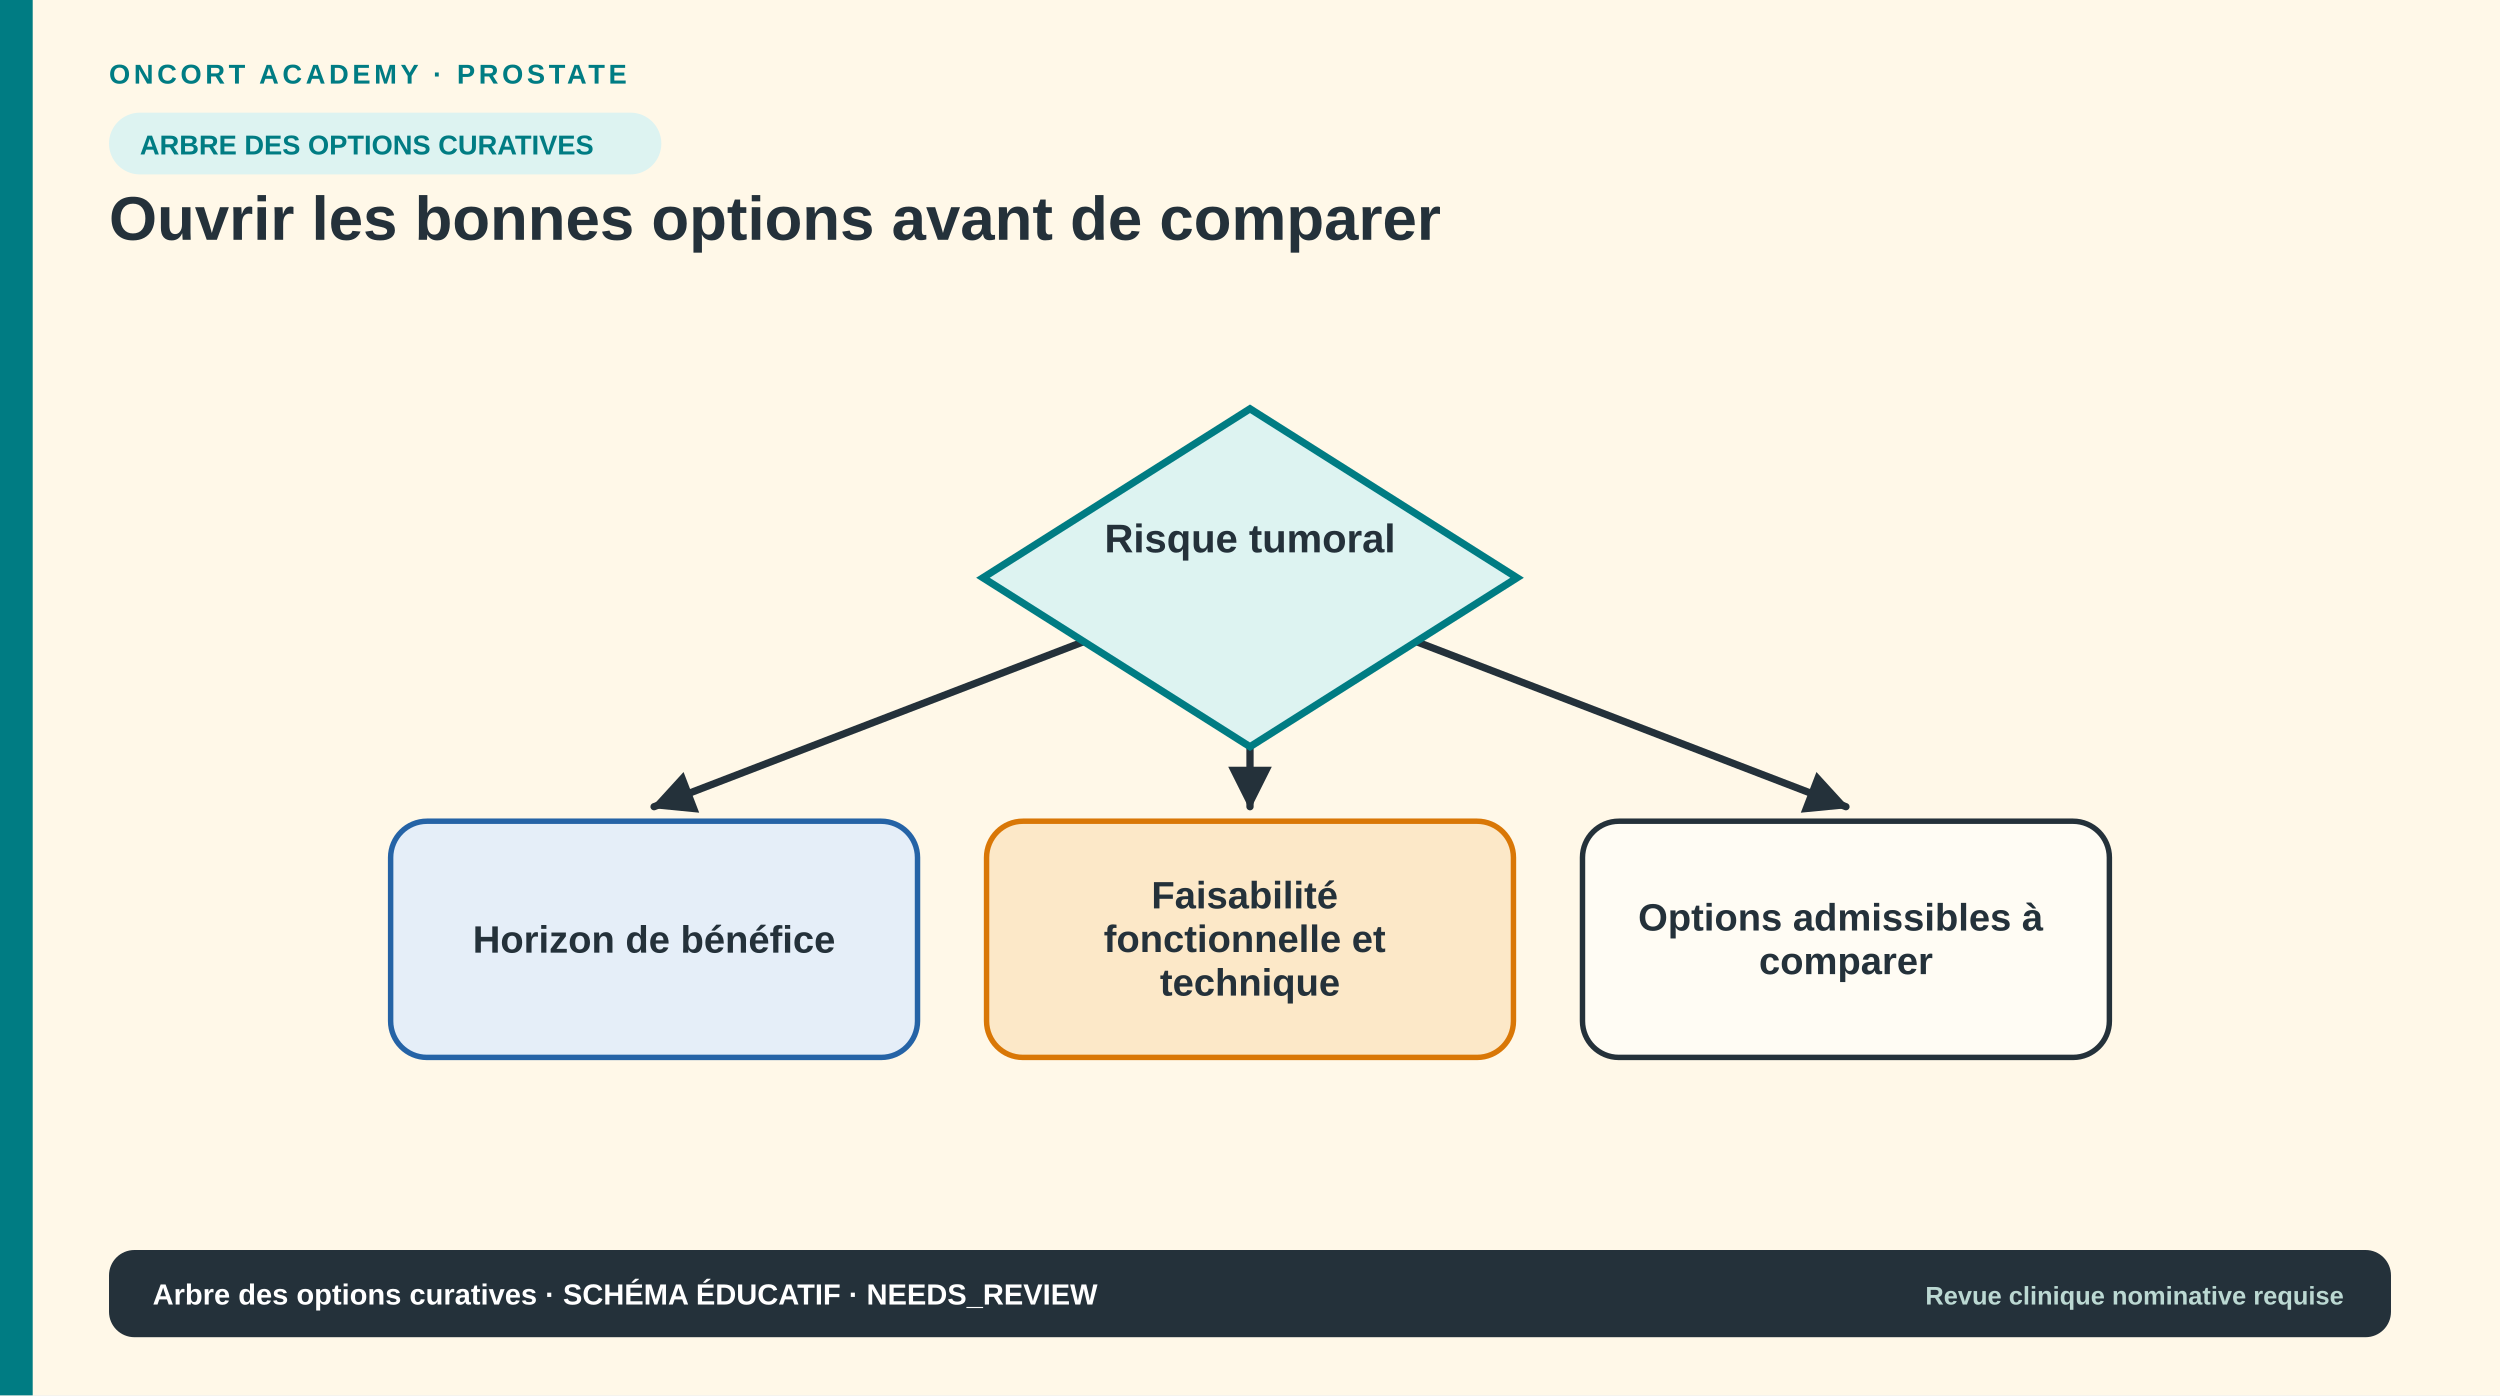
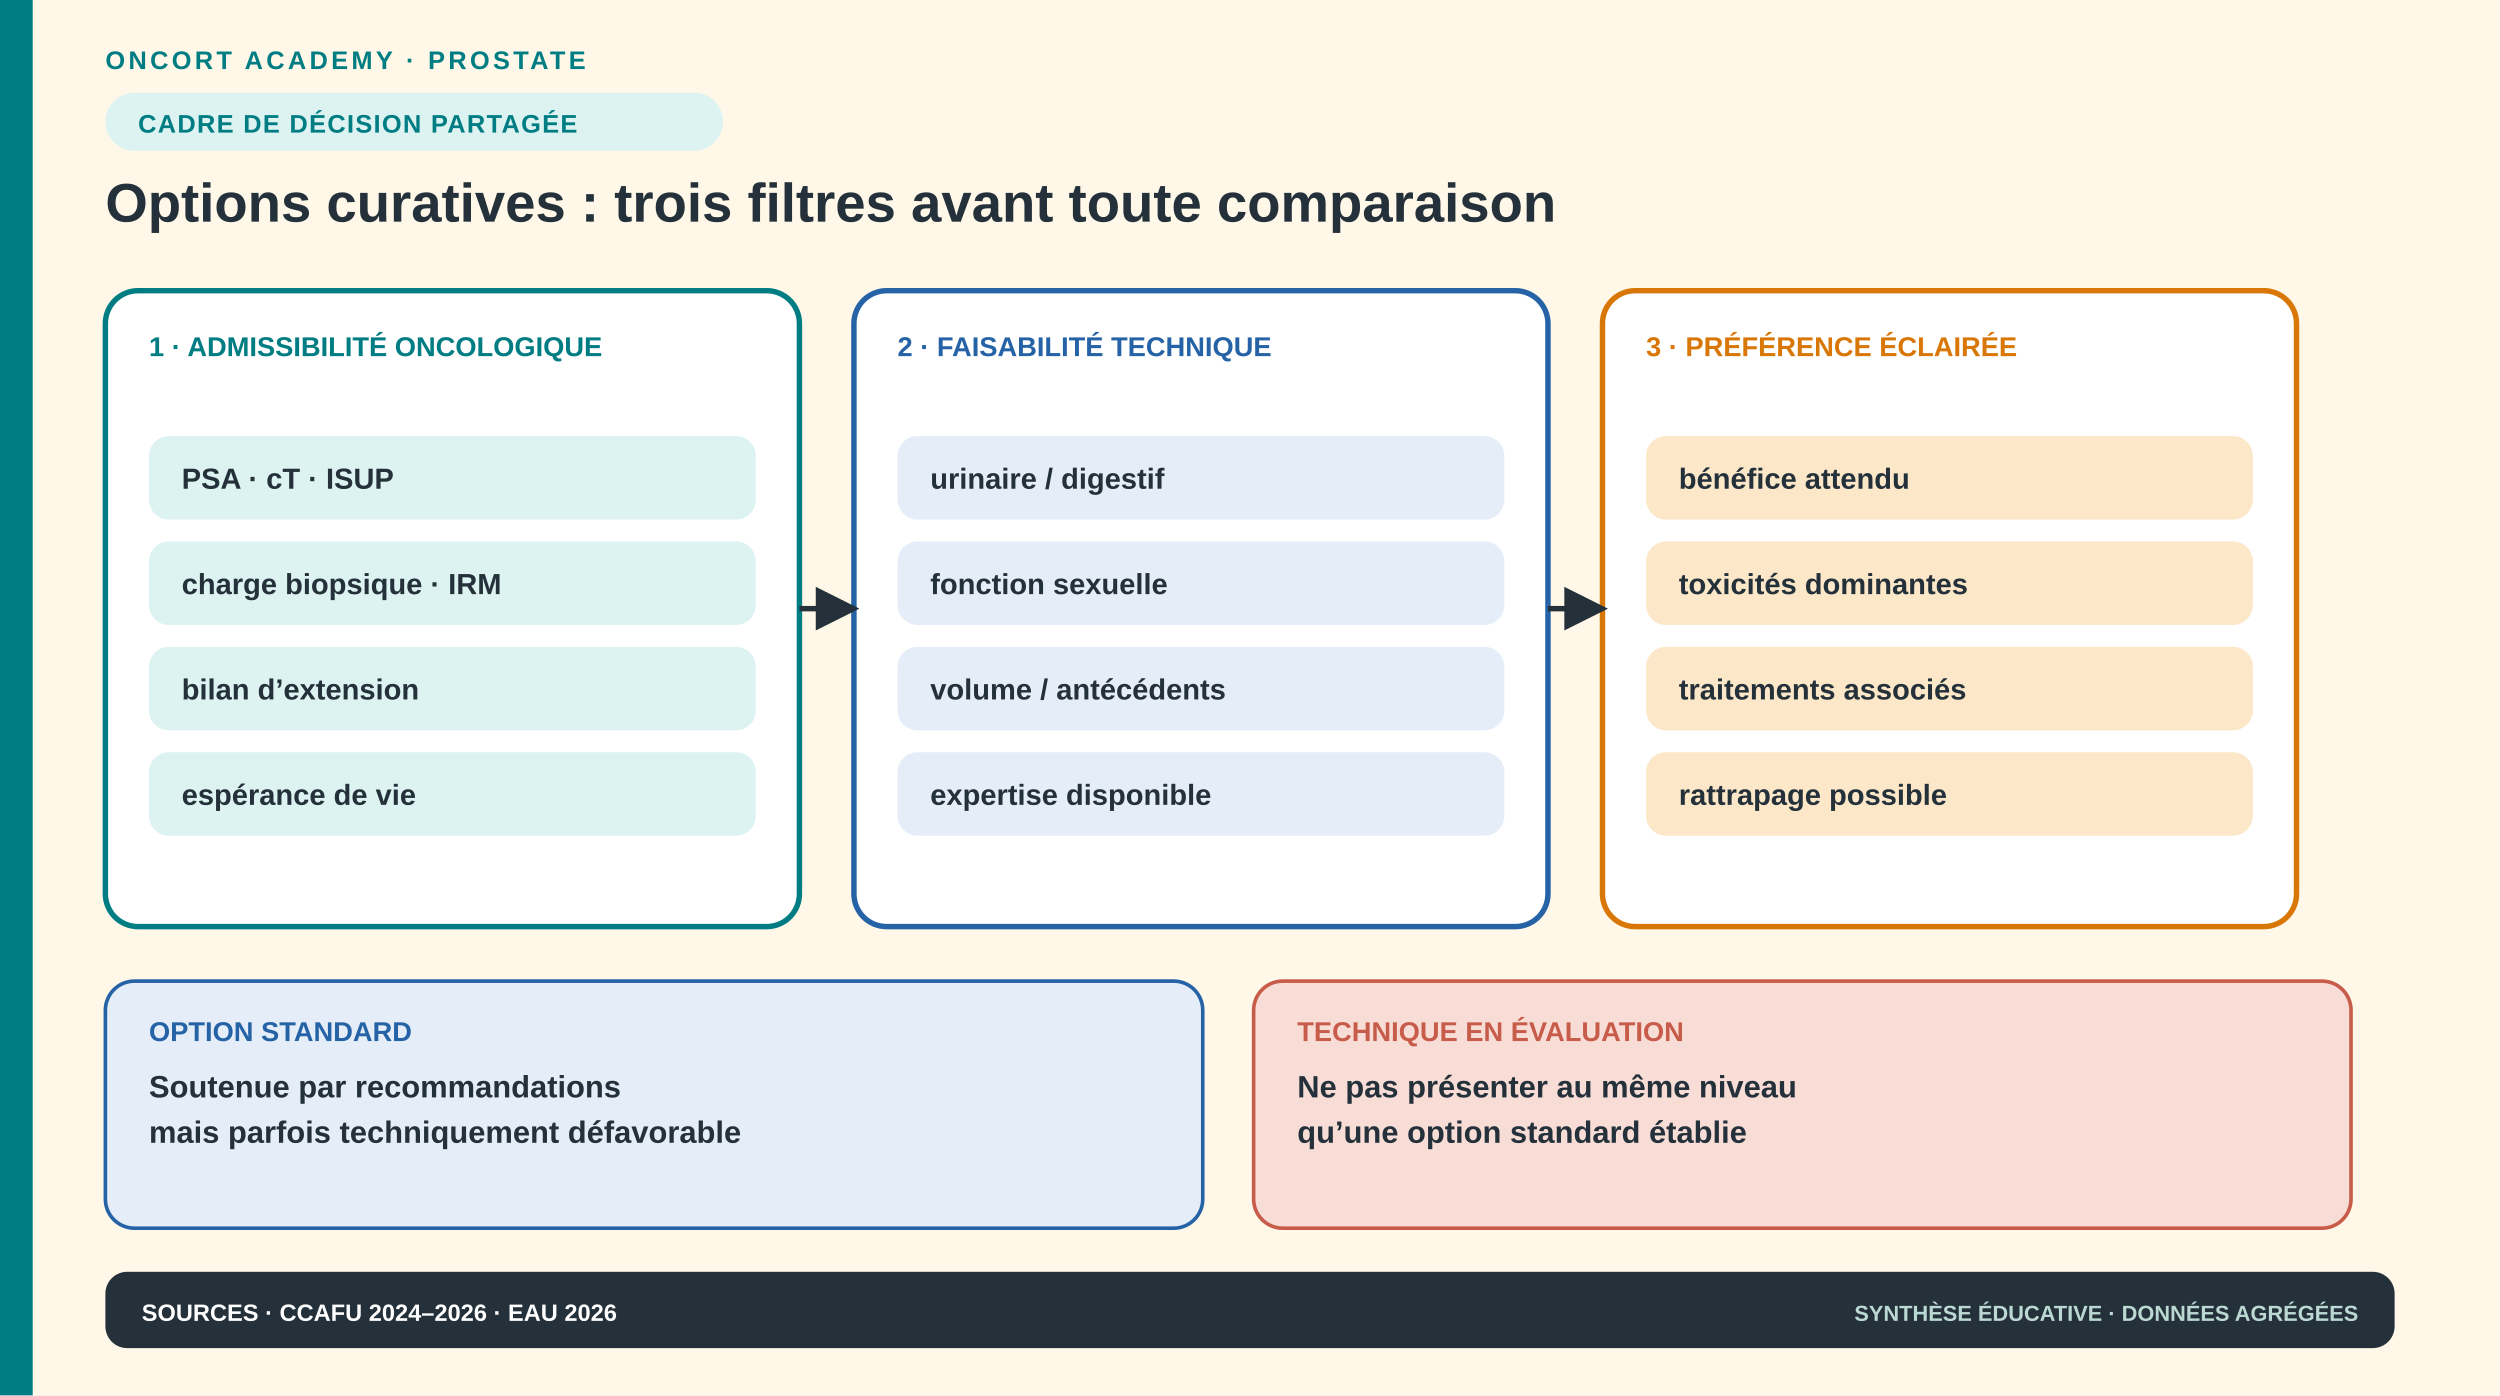
<svg xmlns="http://www.w3.org/2000/svg" width="1376" height="768" viewBox="0 0 1376 768" role="img" aria-labelledby="title desc">
  <defs>
-     <marker id="arrow" markerWidth="6" markerHeight="6" refX="5.5" refY="3" orient="auto">
-       <path d="M 0 0 L 6 3 L 0 6 z" fill="#24313A" />
+     <marker id="arrow" markerWidth="8" markerHeight="8" refX="7" refY="4" orient="auto">
+       <path d="M0,0 L8,4 L0,8 z" fill="#24313A" />
    </marker>
  </defs>
  <rect width="1376" height="768" fill="#FFF8E8" />
  <rect width="18" height="768" fill="#007C83" />
-   <text x="60" y="46" font-family="Arial, Helvetica, sans-serif" font-size="15" font-weight="800" fill="#007C83" letter-spacing="2">ONCORT ACADEMY · PROSTATE</text>
-   <rect x="60" y="62" width="304" height="34" rx="17" fill="#DDF3F1" />
-   <text x="77" y="85" font-family="Arial, Helvetica, sans-serif" font-size="15" font-weight="800" fill="#007C83">ARBRE DES OPTIONS CURATIVES</text>
-   <text x="60" y="132" font-family="Arial, Helvetica, sans-serif" font-size="34" font-weight="800" fill="#24313A" text-anchor="start">
-     <tspan x="60" dy="0">Ouvrir les bonnes options avant de comparer</tspan>
+   <text x="58" y="38" font-family="Arial, Helvetica, sans-serif" font-size="14" font-weight="800" fill="#007C83" text-anchor="start" letter-spacing="1.8">ONCORT ACADEMY · PROSTATE</text>
+   <rect x="58" y="51" width="340" height="32" rx="16" fill="#DDF3F1" stroke="#DDF3F1" stroke-width="0" />
+   <text x="76" y="73" font-family="Arial, Helvetica, sans-serif" font-size="14" font-weight="800" fill="#007C83" text-anchor="start" letter-spacing="0.7">CADRE DE DÉCISION PARTAGÉE</text>
+   <text x="58" y="122" font-family="Arial, Helvetica, sans-serif" font-size="30" font-weight="800" fill="#24313A" text-anchor="start" letter-spacing="0">Options curatives : trois filtres avant toute comparaison</text>
+   <rect x="58" y="160" width="382" height="350" rx="18" fill="#FFFFFF" stroke="#007C83" stroke-width="3" />
+   <text x="82" y="196" font-family="Arial, Helvetica, sans-serif" font-size="15" font-weight="850" fill="#007C83" text-anchor="start" letter-spacing="0">1 · ADMISSIBILITÉ ONCOLOGIQUE</text>
+   <rect x="82" y="240" width="334" height="46" rx="11" fill="#DDF3F1" stroke="#DDF3F1" stroke-width="0" />
+   <text x="100" y="269" font-family="Arial, Helvetica, sans-serif" font-size="16" font-weight="750" fill="#24313A" text-anchor="start" letter-spacing="0">PSA · cT · ISUP</text>
+   <rect x="82" y="298" width="334" height="46" rx="11" fill="#DDF3F1" stroke="#DDF3F1" stroke-width="0" />
+   <text x="100" y="327" font-family="Arial, Helvetica, sans-serif" font-size="16" font-weight="750" fill="#24313A" text-anchor="start" letter-spacing="0">charge biopsique · IRM</text>
+   <rect x="82" y="356" width="334" height="46" rx="11" fill="#DDF3F1" stroke="#DDF3F1" stroke-width="0" />
+   <text x="100" y="385" font-family="Arial, Helvetica, sans-serif" font-size="16" font-weight="750" fill="#24313A" text-anchor="start" letter-spacing="0">bilan d’extension</text>
+   <rect x="82" y="414" width="334" height="46" rx="11" fill="#DDF3F1" stroke="#DDF3F1" stroke-width="0" />
+   <text x="100" y="443" font-family="Arial, Helvetica, sans-serif" font-size="16" font-weight="750" fill="#24313A" text-anchor="start" letter-spacing="0">espérance de vie</text>
+   <rect x="470" y="160" width="382" height="350" rx="18" fill="#FFFFFF" stroke="#2563A6" stroke-width="3" />
+   <text x="494" y="196" font-family="Arial, Helvetica, sans-serif" font-size="15" font-weight="850" fill="#2563A6" text-anchor="start" letter-spacing="0">2 · FAISABILITÉ TECHNIQUE</text>
+   <rect x="494" y="240" width="334" height="46" rx="11" fill="#E5EEF8" stroke="#E5EEF8" stroke-width="0" />
+   <text x="512" y="269" font-family="Arial, Helvetica, sans-serif" font-size="16" font-weight="750" fill="#24313A" text-anchor="start" letter-spacing="0">urinaire / digestif</text>
+   <rect x="494" y="298" width="334" height="46" rx="11" fill="#E5EEF8" stroke="#E5EEF8" stroke-width="0" />
+   <text x="512" y="327" font-family="Arial, Helvetica, sans-serif" font-size="16" font-weight="750" fill="#24313A" text-anchor="start" letter-spacing="0">fonction sexuelle</text>
+   <rect x="494" y="356" width="334" height="46" rx="11" fill="#E5EEF8" stroke="#E5EEF8" stroke-width="0" />
+   <text x="512" y="385" font-family="Arial, Helvetica, sans-serif" font-size="16" font-weight="750" fill="#24313A" text-anchor="start" letter-spacing="0">volume / antécédents</text>
+   <rect x="494" y="414" width="334" height="46" rx="11" fill="#E5EEF8" stroke="#E5EEF8" stroke-width="0" />
+   <text x="512" y="443" font-family="Arial, Helvetica, sans-serif" font-size="16" font-weight="750" fill="#24313A" text-anchor="start" letter-spacing="0">expertise disponible</text>
+   <rect x="882" y="160" width="382" height="350" rx="18" fill="#FFFFFF" stroke="#D97706" stroke-width="3" />
+   <text x="906" y="196" font-family="Arial, Helvetica, sans-serif" font-size="15" font-weight="850" fill="#D97706" text-anchor="start" letter-spacing="0">3 · PRÉFÉRENCE ÉCLAIRÉE</text>
+   <rect x="906" y="240" width="334" height="46" rx="11" fill="#FCE8C8" stroke="#FCE8C8" stroke-width="0" />
+   <text x="924" y="269" font-family="Arial, Helvetica, sans-serif" font-size="16" font-weight="750" fill="#24313A" text-anchor="start" letter-spacing="0">bénéfice attendu</text>
+   <rect x="906" y="298" width="334" height="46" rx="11" fill="#FCE8C8" stroke="#FCE8C8" stroke-width="0" />
+   <text x="924" y="327" font-family="Arial, Helvetica, sans-serif" font-size="16" font-weight="750" fill="#24313A" text-anchor="start" letter-spacing="0">toxicités dominantes</text>
+   <rect x="906" y="356" width="334" height="46" rx="11" fill="#FCE8C8" stroke="#FCE8C8" stroke-width="0" />
+   <text x="924" y="385" font-family="Arial, Helvetica, sans-serif" font-size="16" font-weight="750" fill="#24313A" text-anchor="start" letter-spacing="0">traitements associés</text>
+   <rect x="906" y="414" width="334" height="46" rx="11" fill="#FCE8C8" stroke="#FCE8C8" stroke-width="0" />
+   <text x="924" y="443" font-family="Arial, Helvetica, sans-serif" font-size="16" font-weight="750" fill="#24313A" text-anchor="start" letter-spacing="0">rattrapage possible</text>
+   <path d="M440 335 L470 335" stroke="#24313A" stroke-width="3" marker-end="url(#arrow)" />
+   <path d="M852 335 L882 335" stroke="#24313A" stroke-width="3" marker-end="url(#arrow)" />
+   <rect x="58" y="540" width="604" height="136" rx="16" fill="#E5EEF8" stroke="#2563A6" stroke-width="2" />
+   <text x="82" y="573" font-family="Arial, Helvetica, sans-serif" font-size="15" font-weight="850" fill="#2563A6" text-anchor="start" letter-spacing="0">OPTION STANDARD</text>
+   <text x="82" y="604" font-family="Arial, Helvetica, sans-serif" font-size="17" font-weight="750" fill="#24313A" text-anchor="start">
+     <tspan x="82" dy="0">Soutenue par recommandations</tspan>
+     <tspan x="82" dy="25">mais parfois techniquement défavorable</tspan>
  </text>
-   <path d="M 688 318 L 360 444" fill="none" stroke="#24313A" stroke-width="4" stroke-linecap="round" marker-end="url(#arrow)" />
-   <path d="M 688 318 L 688 444" fill="none" stroke="#24313A" stroke-width="4" stroke-linecap="round" marker-end="url(#arrow)" />
-   <path d="M 688 318 L 1016 444" fill="none" stroke="#24313A" stroke-width="4" stroke-linecap="round" marker-end="url(#arrow)" />
-   <polygon points="688,225 835,318 688,411 541,318" fill="#DDF3F1" stroke="#007C83" stroke-width="4" />
-   <text x="688" y="304" font-family="Arial, Helvetica, sans-serif" font-size="22" font-weight="800" fill="#24313A" text-anchor="middle">
-     <tspan x="688" dy="0">Risque tumoral</tspan>
+   <rect x="690" y="540" width="604" height="136" rx="16" fill="#F8DDD7" stroke="#C85C4A" stroke-width="2" />
+   <text x="714" y="573" font-family="Arial, Helvetica, sans-serif" font-size="15" font-weight="850" fill="#C85C4A" text-anchor="start" letter-spacing="0">TECHNIQUE EN ÉVALUATION</text>
+   <text x="714" y="604" font-family="Arial, Helvetica, sans-serif" font-size="17" font-weight="750" fill="#24313A" text-anchor="start">
+     <tspan x="714" dy="0">Ne pas présenter au même niveau</tspan>
+     <tspan x="714" dy="25">qu’une option standard établie</tspan>
  </text>
-   <g>
-     <rect x="215" y="452" width="290" height="130" rx="20" fill="#E5EEF8" stroke="#2563A6" stroke-width="3" />
-     <text x="360" y="524.35" font-family="Arial, Helvetica, sans-serif" font-size="21" font-weight="700" fill="#24313A" text-anchor="middle">
-       <tspan x="360" dy="0">Horizon de bénéfice</tspan>
-     </text>
-   </g>
-   <g>
-     <rect x="543" y="452" width="290" height="130" rx="20" fill="#FCE8C8" stroke="#D97706" stroke-width="3" />
-     <text x="688" y="499.99" font-family="Arial, Helvetica, sans-serif" font-size="21" font-weight="700" fill="#24313A" text-anchor="middle">
-       <tspan x="688" dy="0">Faisabilité</tspan>
-       <tspan x="688" dy="24">fonctionnelle et</tspan>
-       <tspan x="688" dy="24">technique</tspan>
-     </text>
-   </g>
-   <g>
-     <rect x="871" y="452" width="290" height="130" rx="20" fill="#FFFCF4" stroke="#24313A" stroke-width="3" />
-     <text x="1016" y="512.17" font-family="Arial, Helvetica, sans-serif" font-size="21" font-weight="700" fill="#24313A" text-anchor="middle">
-       <tspan x="1016" dy="0">Options admissibles à</tspan>
-       <tspan x="1016" dy="24">comparer</tspan>
-     </text>
-   </g>
-   <rect x="60" y="688" width="1256" height="48" rx="14" fill="#24313A" />
-   <text x="84" y="718" font-family="Arial, Helvetica, sans-serif" font-size="16" font-weight="750" fill="#FFFFFF">Arbre des options curatives · SCHÉMA ÉDUCATIF · NEEDS_REVIEW</text>
-   <text x="1290" y="718" font-family="Arial, Helvetica, sans-serif" font-size="14" font-weight="650" fill="#BBD8D2" text-anchor="end">Revue clinique nominative requise</text>
+   <rect x="58" y="700" width="1260" height="42" rx="12" fill="#24313A" stroke="#24313A" stroke-width="0" />
+   <text x="78" y="727" font-family="Arial, Helvetica, sans-serif" font-size="13" font-weight="700" fill="#FFFFFF" text-anchor="start" letter-spacing="0">SOURCES · CCAFU 2024–2026 · EAU 2026</text>
+   <text x="1298" y="727" font-family="Arial, Helvetica, sans-serif" font-size="12" font-weight="700" fill="#BBD8D2" text-anchor="end" letter-spacing="0">SYNTHÈSE ÉDUCATIVE · DONNÉES AGRÉGÉES</text>
</svg>
